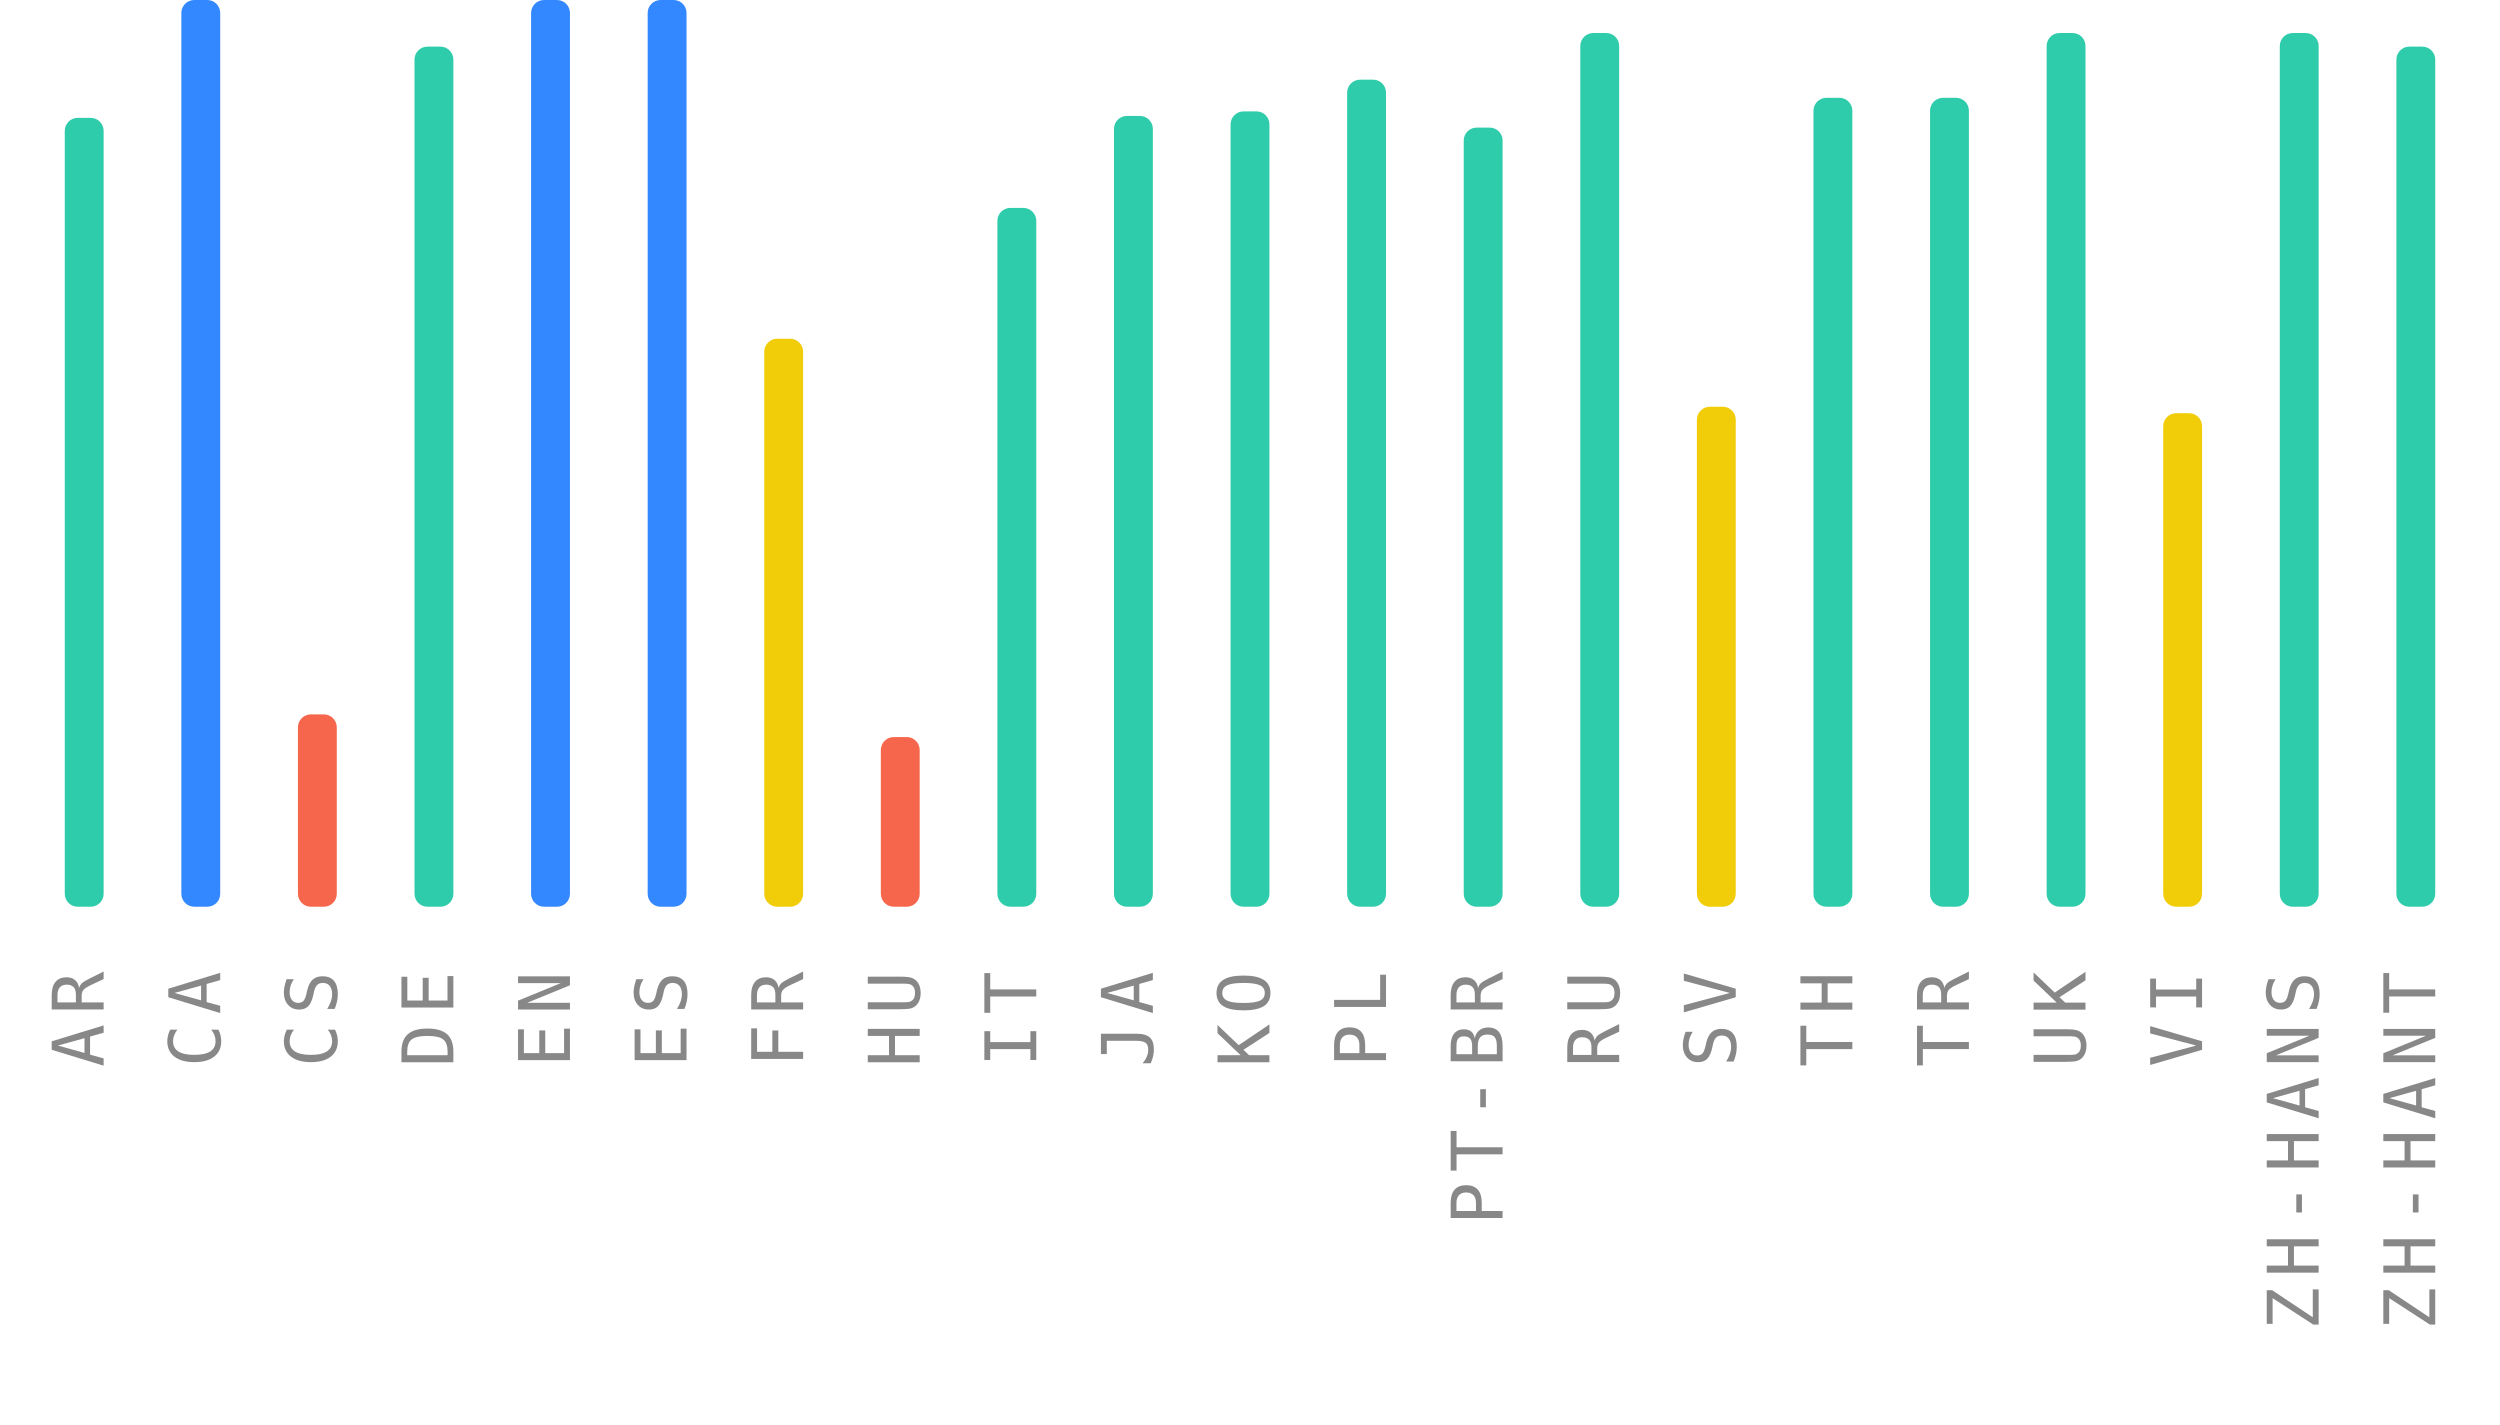
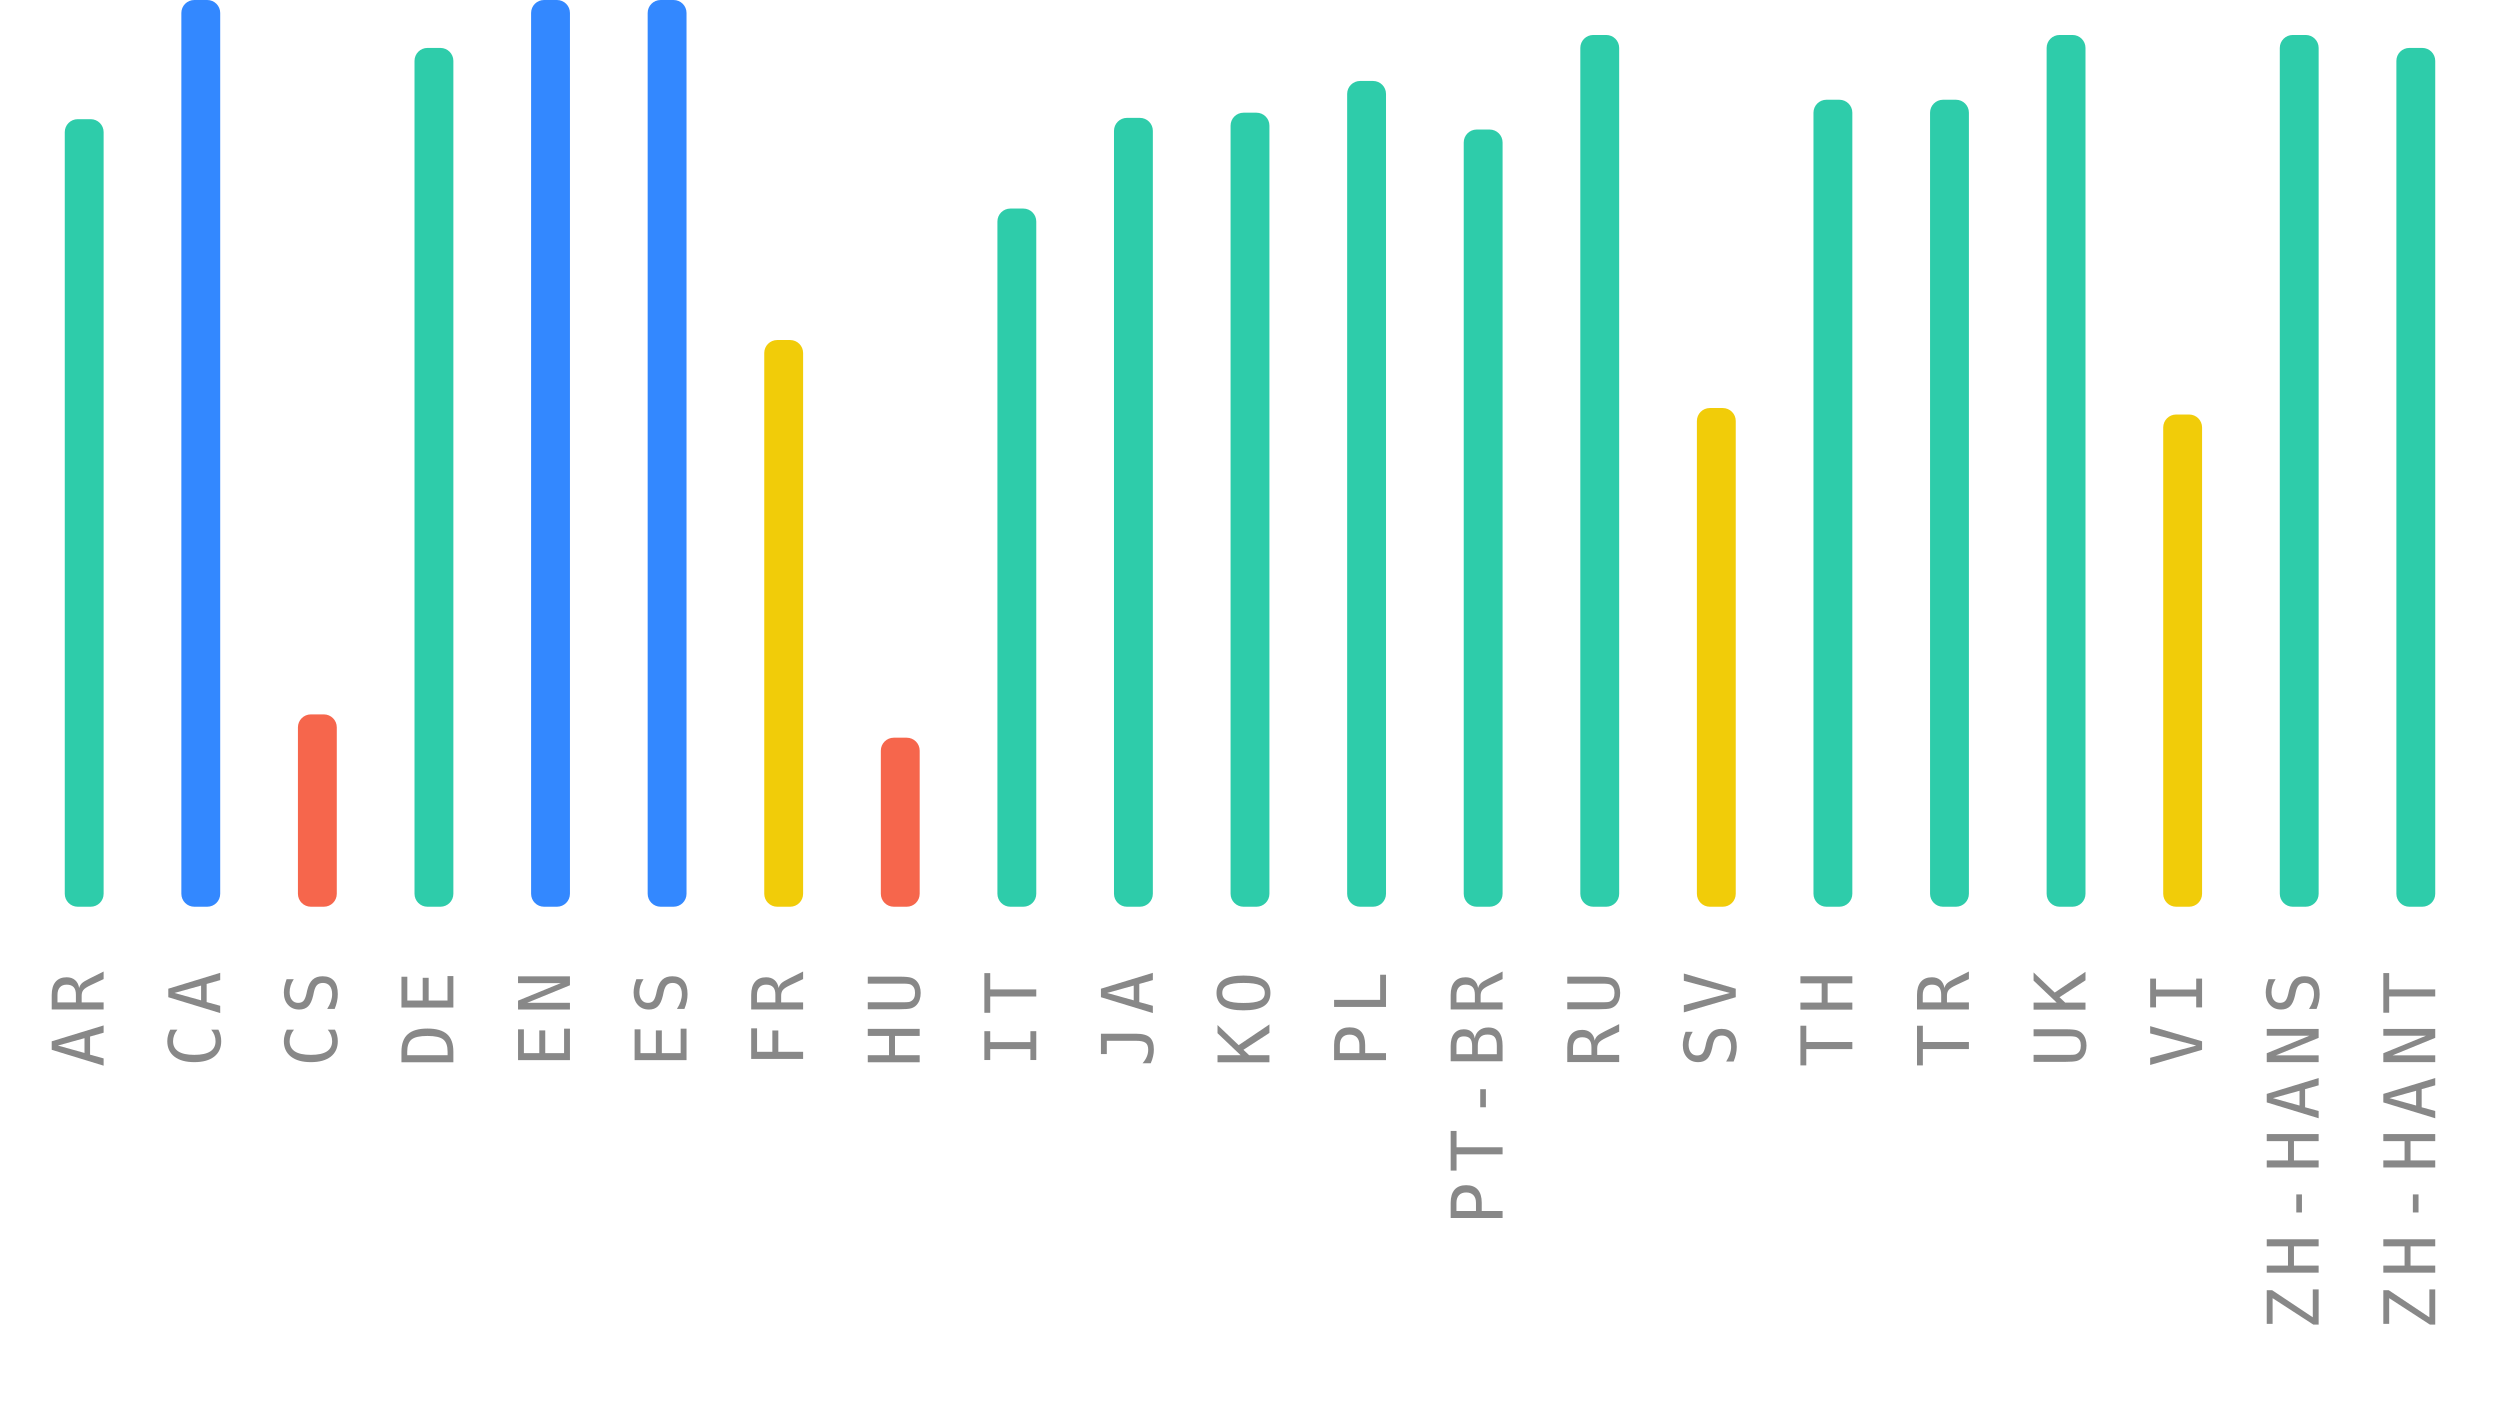
<svg xmlns="http://www.w3.org/2000/svg" width="386" height="220">
  <g>
    <text style="font-size: 11px; font-family: monospace; letter-spacing: 1.5px; fill: #888; text-anchor: end;" x="-150" y="16" transform="rotate(-90)">AR</text>
-     <rect style="fill: #2eccaa;" height="121.8" width="6" rx="2" y="18.2" x="10" />
+     <rect style="fill: #2eccaa;" height="121.6" width="6" rx="2" y="18.4" x="10" />
    <text style="font-size: 11px; font-family: monospace; letter-spacing: 1.5px; fill: #888; text-anchor: end;" x="-150" y="34" transform="rotate(-90)">CA</text>
    <rect style="fill: #3388ff;" height="140" width="6" rx="2" y="0" x="28" />
    <text style="font-size: 11px; font-family: monospace; letter-spacing: 1.5px; fill: #888; text-anchor: end;" x="-150" y="52" transform="rotate(-90)">CS</text>
    <rect style="fill: #f6664c;" height="29.7" width="6" rx="2" y="110.3" x="46" />
    <text style="font-size: 11px; font-family: monospace; letter-spacing: 1.5px; fill: #888; text-anchor: end;" x="-150" y="70" transform="rotate(-90)">DE</text>
-     <rect style="fill: #2eccaa;" height="132.8" width="6" rx="2" y="7.2" x="64" />
+     <rect style="fill: #2eccaa;" height="132.6" width="6" rx="2" y="7.4" x="64" />
    <text style="font-size: 11px; font-family: monospace; letter-spacing: 1.5px; fill: #888; text-anchor: end;" x="-150" y="88" transform="rotate(-90)">EN</text>
    <rect style="fill: #3388ff;" height="140" width="6" rx="2" y="0" x="82" />
    <text style="font-size: 11px; font-family: monospace; letter-spacing: 1.5px; fill: #888; text-anchor: end;" x="-150" y="106" transform="rotate(-90)">ES</text>
    <rect style="fill: #3388ff;" height="140" width="6" rx="2" y="0" x="100" />
    <text style="font-size: 11px; font-family: monospace; letter-spacing: 1.5px; fill: #888; text-anchor: end;" x="-150" y="124" transform="rotate(-90)">FR</text>
-     <rect style="fill: #f1cc09;" height="87.7" width="6" rx="2" y="52.3" x="118" />
+     <rect style="fill: #f1cc09;" height="87.5" width="6" rx="2" y="52.5" x="118" />
    <text style="font-size: 11px; font-family: monospace; letter-spacing: 1.5px; fill: #888; text-anchor: end;" x="-150" y="142" transform="rotate(-90)">HU</text>
-     <rect style="fill: #f6664c;" height="26.2" width="6" rx="2" y="113.8" x="136" />
+     <rect style="fill: #f6664c;" height="26.1" width="6" rx="2" y="113.9" x="136" />
    <text style="font-size: 11px; font-family: monospace; letter-spacing: 1.5px; fill: #888; text-anchor: end;" x="-150" y="160" transform="rotate(-90)">IT</text>
-     <rect style="fill: #2eccaa;" height="107.9" width="6" rx="2" y="32.1" x="154" />
+     <rect style="fill: #2eccaa;" height="107.8" width="6" rx="2" y="32.2" x="154" />
    <text style="font-size: 11px; font-family: monospace; letter-spacing: 1.5px; fill: #888; text-anchor: end;" x="-150" y="178" transform="rotate(-90)">JA</text>
-     <rect style="fill: #2eccaa;" height="122.1" width="6" rx="2" y="17.9" x="172" />
+     <rect style="fill: #2eccaa;" height="121.8" width="6" rx="2" y="18.2" x="172" />
    <text style="font-size: 11px; font-family: monospace; letter-spacing: 1.5px; fill: #888; text-anchor: end;" x="-150" y="196" transform="rotate(-90)">KO</text>
-     <rect style="fill: #2eccaa;" height="122.8" width="6" rx="2" y="17.2" x="190" />
+     <rect style="fill: #2eccaa;" height="122.6" width="6" rx="2" y="17.4" x="190" />
    <text style="font-size: 11px; font-family: monospace; letter-spacing: 1.5px; fill: #888; text-anchor: end;" x="-150" y="214" transform="rotate(-90)">PL</text>
-     <rect style="fill: #2eccaa;" height="127.7" width="6" rx="2" y="12.3" x="208" />
+     <rect style="fill: #2eccaa;" height="127.5" width="6" rx="2" y="12.5" x="208" />
    <text style="font-size: 11px; font-family: monospace; letter-spacing: 1.5px; fill: #888; text-anchor: end;" x="-150" y="232" transform="rotate(-90)">PT-BR</text>
-     <rect style="fill: #2eccaa;" height="120.3" width="6" rx="2" y="19.7" x="226" />
+     <rect style="fill: #2eccaa;" height="120" width="6" rx="2" y="20" x="226" />
    <text style="font-size: 11px; font-family: monospace; letter-spacing: 1.5px; fill: #888; text-anchor: end;" x="-150" y="250" transform="rotate(-90)">RU</text>
-     <rect style="fill: #2eccaa;" height="134.9" width="6" rx="2" y="5.1" x="244" />
+     <rect style="fill: #2eccaa;" height="134.6" width="6" rx="2" y="5.4" x="244" />
    <text style="font-size: 11px; font-family: monospace; letter-spacing: 1.5px; fill: #888; text-anchor: end;" x="-150" y="268" transform="rotate(-90)">SV</text>
-     <rect style="fill: #f1cc09;" height="77.2" width="6" rx="2" y="62.8" x="262" />
+     <rect style="fill: #f1cc09;" height="77" width="6" rx="2" y="63" x="262" />
    <text style="font-size: 11px; font-family: monospace; letter-spacing: 1.5px; fill: #888; text-anchor: end;" x="-150" y="286" transform="rotate(-90)">TH</text>
-     <rect style="fill: #2eccaa;" height="124.9" width="6" rx="2" y="15.1" x="280" />
+     <rect style="fill: #2eccaa;" height="124.6" width="6" rx="2" y="15.4" x="280" />
    <text style="font-size: 11px; font-family: monospace; letter-spacing: 1.5px; fill: #888; text-anchor: end;" x="-150" y="304" transform="rotate(-90)">TR</text>
-     <rect style="fill: #2eccaa;" height="124.9" width="6" rx="2" y="15.1" x="298" />
+     <rect style="fill: #2eccaa;" height="124.6" width="6" rx="2" y="15.4" x="298" />
    <text style="font-size: 11px; font-family: monospace; letter-spacing: 1.5px; fill: #888; text-anchor: end;" x="-150" y="322" transform="rotate(-90)">UK</text>
-     <rect style="fill: #2eccaa;" height="134.9" width="6" rx="2" y="5.1" x="316" />
+     <rect style="fill: #2eccaa;" height="134.6" width="6" rx="2" y="5.4" x="316" />
    <text style="font-size: 11px; font-family: monospace; letter-spacing: 1.5px; fill: #888; text-anchor: end;" x="-150" y="340" transform="rotate(-90)">VI</text>
-     <rect style="fill: #f1cc09;" height="76.2" width="6" rx="2" y="63.8" x="334" />
+     <rect style="fill: #f1cc09;" height="76" width="6" rx="2" y="64" x="334" />
    <text style="font-size: 11px; font-family: monospace; letter-spacing: 1.5px; fill: #888; text-anchor: end;" x="-150" y="358" transform="rotate(-90)">ZH-HANS</text>
-     <rect style="fill: #2eccaa;" height="134.9" width="6" rx="2" y="5.1" x="352" />
+     <rect style="fill: #2eccaa;" height="134.6" width="6" rx="2" y="5.4" x="352" />
    <text style="font-size: 11px; font-family: monospace; letter-spacing: 1.5px; fill: #888; text-anchor: end;" x="-150" y="376" transform="rotate(-90)">ZH-HANT</text>
-     <rect style="fill: #2eccaa;" height="132.8" width="6" rx="2" y="7.2" x="370" />
+     <rect style="fill: #2eccaa;" height="132.6" width="6" rx="2" y="7.4" x="370" />
  </g>
</svg>
